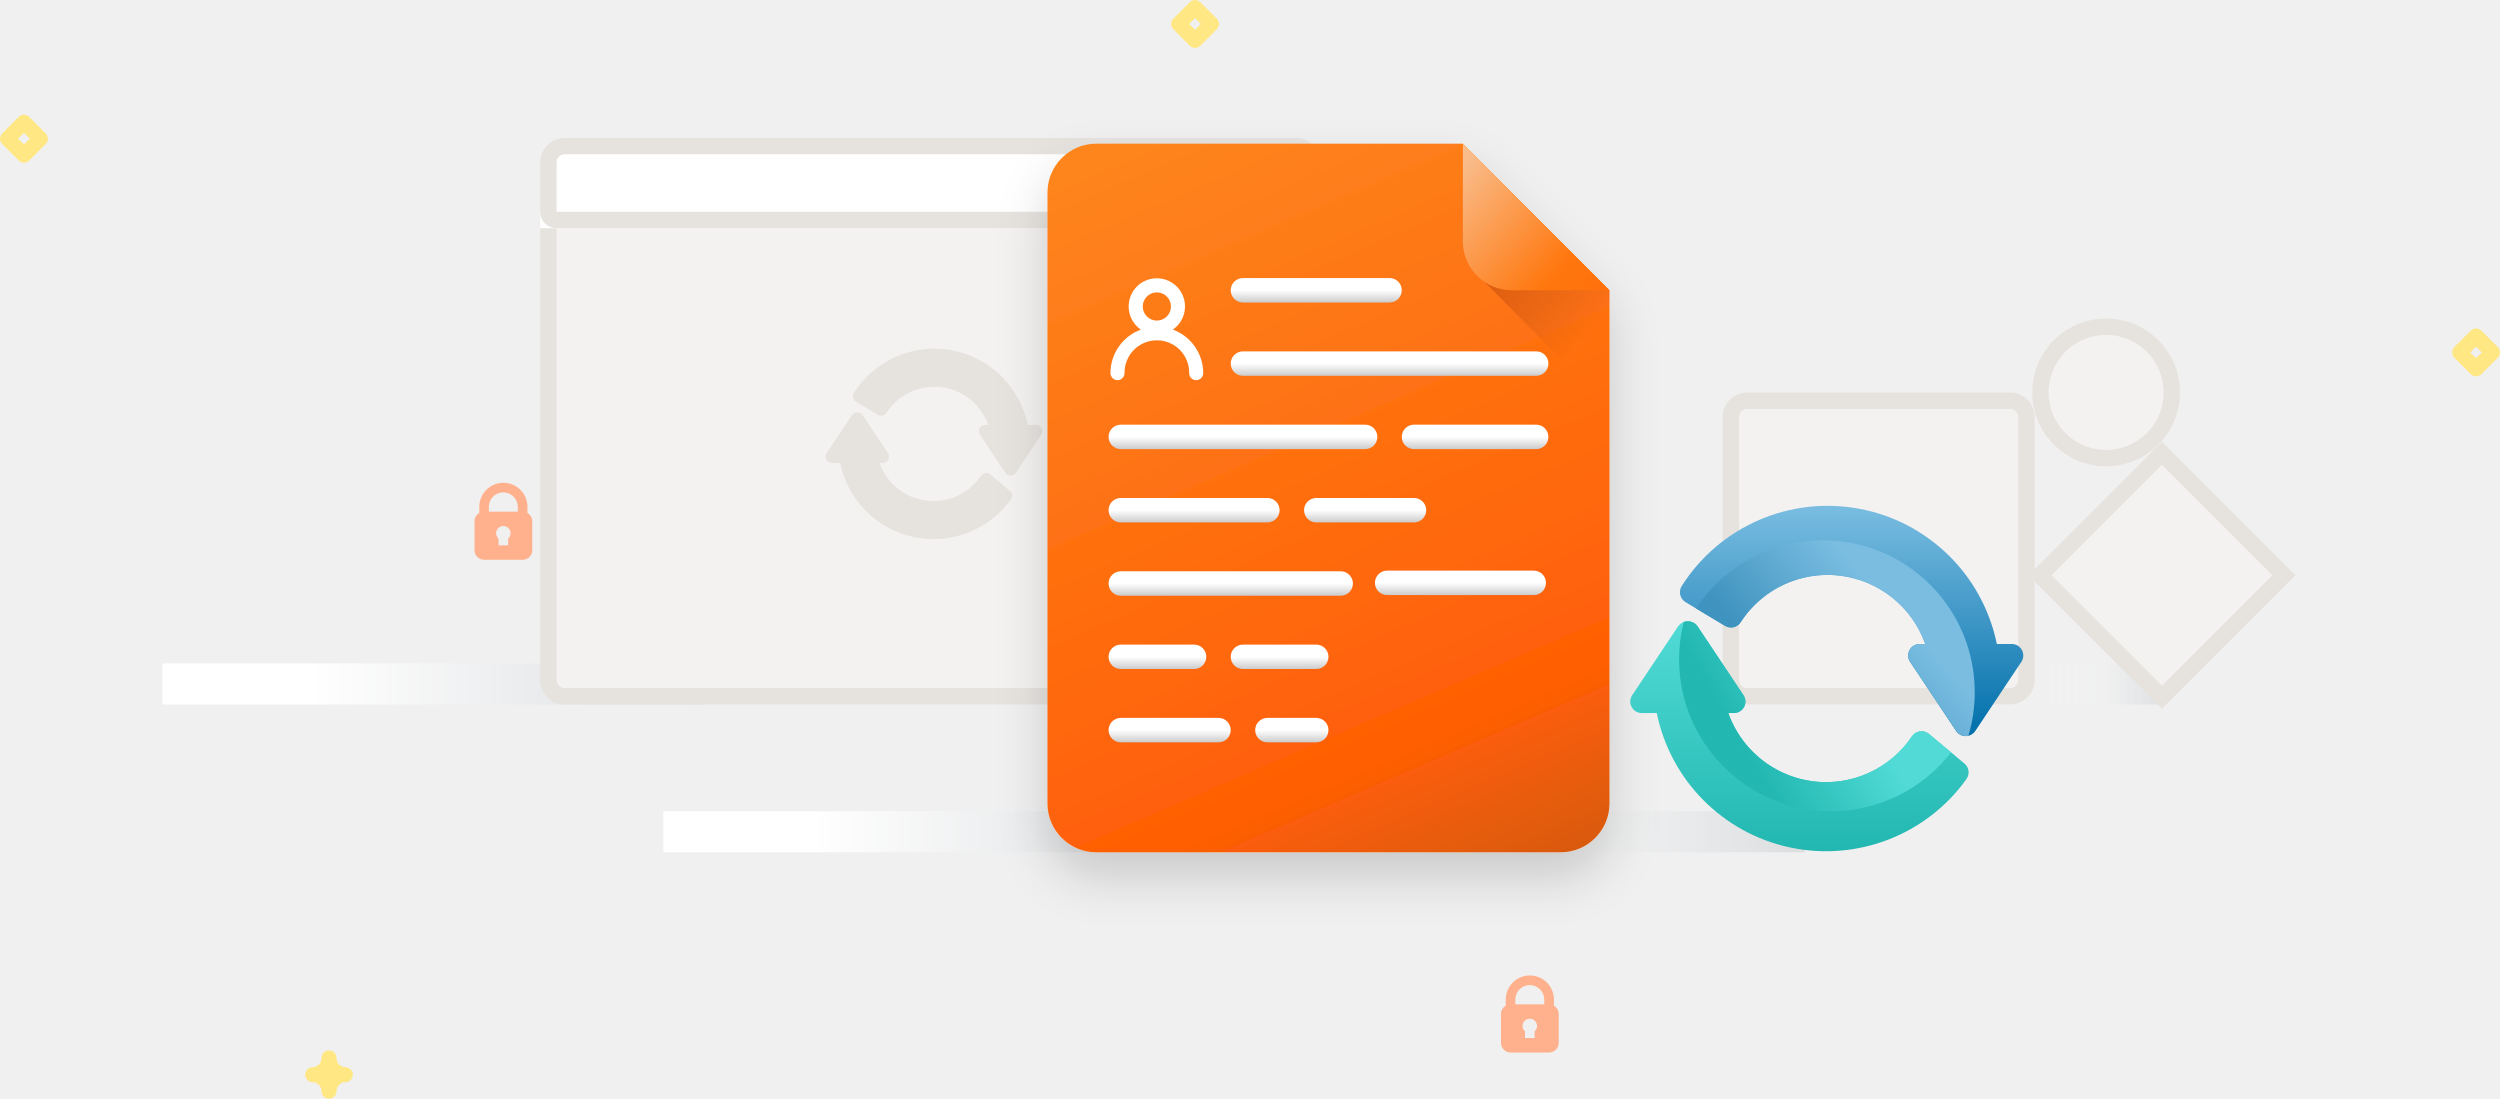
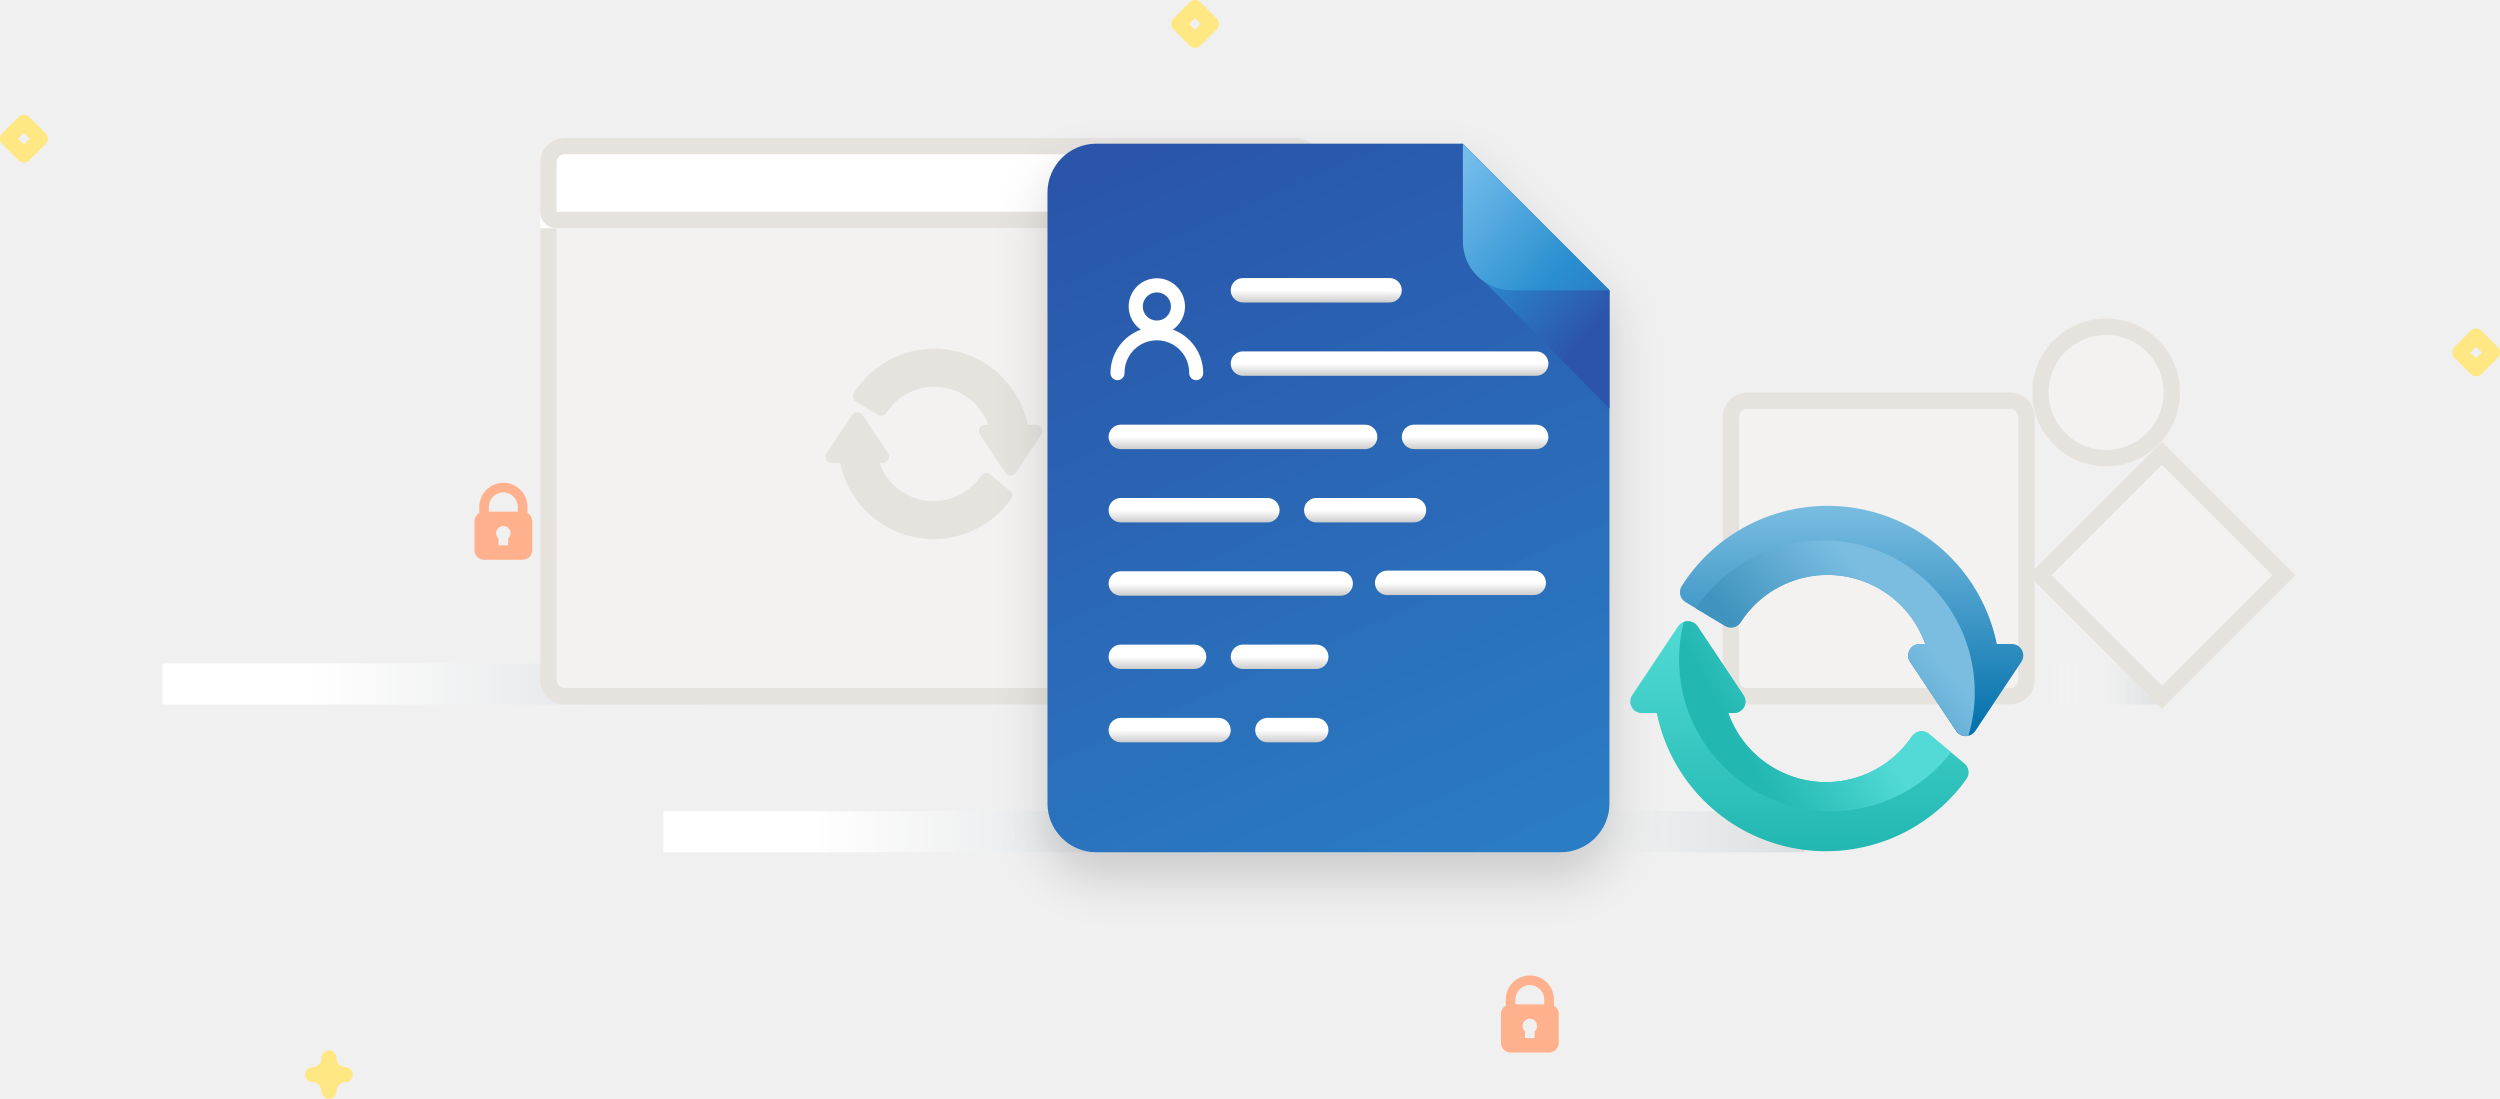
<svg xmlns="http://www.w3.org/2000/svg" xmlns:xlink="http://www.w3.org/1999/xlink" width="304.445" height="133.802" viewBox="0 0 304.445 133.802">
  <defs>
    <linearGradient id="linear-gradient" x1="0.274" y1="0.5" x2="1" y2="0.5" gradientUnits="objectBoundingBox">
      <stop offset="0" stop-color="#fff" />
      <stop offset="1" stop-color="#dbdddf" />
    </linearGradient>
    <linearGradient id="linear-gradient-2" x1="0.274" y1="0.5" x2="1" y2="0.5" gradientUnits="objectBoundingBox">
      <stop offset="0" stop-color="#fff" stop-opacity="0" />
      <stop offset="1" stop-color="#dbdddf" />
    </linearGradient>
    <linearGradient id="linear-gradient-5" y1="0.036" x2="0.567" y2="1.707" gradientUnits="objectBoundingBox">
-       <stop offset="0" stop-color="#fe851f" />
-       <stop offset="0.553" stop-color="#ff5e05" />
-       <stop offset="1" stop-color="#805029" />
+       <stop offset="0" stop-color="#2c54a9" />
+       <stop offset="1" stop-color="#2a8fd0" />
    </linearGradient>
    <filter id="Path_1950" x="118.559" y="11.496" width="86.44" height="104.294" filterUnits="userSpaceOnUse">
      <feOffset dy="3" input="SourceAlpha" />
      <feGaussianBlur stdDeviation="3" result="blur" />
      <feFlood flood-opacity="0.161" />
      <feComposite operator="in" in2="blur" />
      <feComposite in="SourceGraphic" />
    </filter>
    <linearGradient id="linear-gradient-6" x1="0.707" y1="0.813" x2="0.352" y2="0.283" gradientUnits="objectBoundingBox">
-       <stop offset="0" stop-color="#d35911" stop-opacity="0" />
-       <stop offset="1" stop-color="#d75a10" />
+       <stop offset="0" stop-color="#2c54a9" />
+       <stop offset="1" stop-color="#2a8fd0" />
    </linearGradient>
    <linearGradient id="linear-gradient-7" x1="-0.128" y1="0.28" x2="1.484" y2="1.743" gradientUnits="objectBoundingBox">
-       <stop offset="0" stop-color="#f9bc8a" />
-       <stop offset="0.445" stop-color="#ff770e" />
-       <stop offset="1" stop-color="#ff5c04" />
+       <stop offset="0" stop-color="#74bdeb" />
+       <stop offset="0.445" stop-color="#2a8fd0" />
+       <stop offset="1" stop-color="#2c54a9" />
    </linearGradient>
    <linearGradient id="linear-gradient-8" x1="0.5" y1="0.5" x2="0.5" y2="1" gradientUnits="objectBoundingBox">
      <stop offset="0" stop-color="#fff" />
      <stop offset="1" stop-color="#ccc" />
    </linearGradient>
    <linearGradient id="linear-gradient-20" x1="0.5" y1="1" x2="0.5" gradientUnits="objectBoundingBox">
      <stop offset="0" stop-color="#006faa" />
      <stop offset="1" stop-color="#7abde1" />
    </linearGradient>
    <linearGradient id="linear-gradient-21" x1="0.5" y1="1" x2="0.943" y2="0.719" gradientUnits="objectBoundingBox">
      <stop offset="0" stop-color="#3f93bf" />
      <stop offset="1" stop-color="#7abde1" />
    </linearGradient>
    <linearGradient id="linear-gradient-22" x1="0.5" y1="1" x2="0.5" gradientUnits="objectBoundingBox">
      <stop offset="0" stop-color="#22b7b1" />
      <stop offset="1" stop-color="#52dbd6" />
    </linearGradient>
    <linearGradient id="linear-gradient-23" x1="0.04" y1="0.182" x2="0.5" y2="0" xlink:href="#linear-gradient-22" />
  </defs>
  <g id="user-claim-update-illustration" transform="translate(-141.222 -98.21)">
    <path id="Path_95" d="M424.493,166.965a.914.914,0,0,1-.914-.914,1.1,1.1,0,0,0-1.1-1.1.915.915,0,0,1,0-1.829,1.1,1.1,0,0,0,1.1-1.1.915.915,0,1,1,1.829,0,1.1,1.1,0,0,0,1.1,1.1.915.915,0,0,1,0,1.829,1.1,1.1,0,0,0-1.1,1.1.914.914,0,0,1-.914.914Z" transform="translate(-243.207 65.047)" fill="#ffe783" />
    <path id="Path_96" d="M68.794,419.851a.915.915,0,0,1-.645-.267l-2-2a.914.914,0,0,1,0-1.291l2-2a.914.914,0,0,1,1.291,0l2,2a.914.914,0,0,1,0,1.291l-2,2.008A.915.915,0,0,1,68.794,419.851Zm-.711-2.917.711.711.711-.711-.711-.708Z" transform="translate(75.344 -301.841)" fill="#ffe783" />
    <path id="Path_98" d="M141.064,46.254a.914.914,0,0,1-.645-.267l-2-2.005a.914.914,0,0,1,0-1.291l2-2a.914.914,0,0,1,1.291,0l2,2a.914.914,0,0,1,0,1.291l-2,2a.909.909,0,0,1-.645.267Zm-.711-2.917.711.711.711-.711-.711-.711Z" transform="translate(301.688 97.79)" fill="#ffe783" />
    <path id="Path_98-2" data-name="Path_98" d="M141.064,46.254a.914.914,0,0,1-.645-.267l-2-2.005a.914.914,0,0,1,0-1.291l2-2a.914.914,0,0,1,1.291,0l2,2a.914.914,0,0,1,0,1.291l-2,2a.909.909,0,0,1-.645.267Zm-.711-2.917.711.711.711-.711-.711-.711Z" transform="translate(145.688 57.79)" fill="#ffe783" />
    <path id="padlock" d="M70.9,3.681V2.932a2.932,2.932,0,1,0-5.864,0v.749a1.169,1.169,0,0,0-.586,1.01V8.209a1.174,1.174,0,0,0,1.173,1.173h4.691a1.174,1.174,0,0,0,1.173-1.173V4.691a1.169,1.169,0,0,0-.586-1.01ZM67.963,1.173a1.761,1.761,0,0,1,1.759,1.759v.586H66.2V2.932a1.761,1.761,0,0,1,1.759-1.759Zm.586,5.635v.815H67.377V6.808a.88.88,0,1,1,1.173,0Z" transform="translate(259.555 217)" fill="#ffb18d" />
    <path id="padlock-2" data-name="padlock" d="M70.9,3.681V2.932a2.932,2.932,0,1,0-5.864,0v.749a1.169,1.169,0,0,0-.586,1.01V8.209a1.174,1.174,0,0,0,1.173,1.173h4.691a1.174,1.174,0,0,0,1.173-1.173V4.691a1.169,1.169,0,0,0-.586-1.01ZM67.963,1.173a1.761,1.761,0,0,1,1.759,1.759v.586H66.2V2.932a1.761,1.761,0,0,1,1.759-1.759Zm.586,5.635v.815H67.377V6.808a.88.88,0,1,1,1.173,0Z" transform="translate(134.555 157)" fill="#ffb18d" />
    <rect id="Rectangle_446" data-name="Rectangle 446" width="66" height="5" transform="translate(222 197)" fill="url(#linear-gradient)" />
    <rect id="Rectangle_447" data-name="Rectangle 447" width="66" height="5" transform="translate(295 197)" fill="url(#linear-gradient-2)" />
    <rect id="Rectangle_454" data-name="Rectangle 454" width="20" height="5" transform="translate(385 179)" fill="url(#linear-gradient-2)" />
    <g id="Group_1135" data-name="Group 1135" transform="translate(-56 -7)">
      <rect id="Rectangle_448" data-name="Rectangle 448" width="66" height="5" transform="translate(217 186)" fill="url(#linear-gradient)" />
      <g id="Path_2110" data-name="Path 2110" transform="translate(263 122)" fill="#f4f2f1">
        <path d="M 92 68 L 3 68 C 1.897 68 1 67.103 1 66 L 1 3 C 1 1.897 1.897 1 3 1 L 92 1 C 93.103 1 94 1.897 94 3 L 94 66 C 94 67.103 93.103 68 92 68 Z" stroke="none" />
        <path d="M 3 2 C 2.449 2 2 2.449 2 3 L 2 66 C 2 66.551 2.449 67 3 67 L 92 67 C 92.551 67 93 66.551 93 66 L 93 3 C 93 2.449 92.551 2 92 2 L 3 2 M 3 0 L 92 0 C 93.657 0 95 1.343 95 3 L 95 66 C 95 67.657 93.657 69 92 69 L 3 69 C 1.343 69 0 67.657 0 66 L 0 3 C 0 1.343 1.343 0 3 0 Z" stroke="none" fill="#e6e3df" />
      </g>
      <g id="Rectangle_376" data-name="Rectangle 376" transform="translate(263 122)" fill="#fff" stroke="#e6e3df" stroke-width="2">
        <path d="M3,0H92a3,3,0,0,1,3,3v8a0,0,0,0,1,0,0H0a0,0,0,0,1,0,0V3A3,3,0,0,1,3,0Z" stroke="none" />
        <path d="M3,1H92a2,2,0,0,1,2,2V9a1,1,0,0,1-1,1H2A1,1,0,0,1,1,9V3A2,2,0,0,1,3,1Z" fill="none" />
      </g>
      <circle id="Ellipse_110" data-name="Ellipse 110" cx="1.5" cy="1.5" r="1.5" transform="translate(350 126)" fill="#eaecee" />
      <circle id="Ellipse_111" data-name="Ellipse 111" cx="1.5" cy="1.5" r="1.5" transform="translate(346 126)" fill="#eaecee" />
      <circle id="Ellipse_112" data-name="Ellipse 112" cx="1.5" cy="1.5" r="1.5" transform="translate(342 126)" fill="#eaecee" />
      <g id="Rectangle_452" data-name="Rectangle 452" transform="translate(407 153)" fill="#f4f2f1" stroke="#e6e3df" stroke-width="2">
        <rect width="38" height="38" rx="3" stroke="none" />
        <rect x="1" y="1" width="36" height="36" rx="2" fill="none" />
      </g>
      <g id="Rectangle_453" data-name="Rectangle 453" transform="translate(444.237 175.264) rotate(-45)" fill="#f4f2f1" stroke="#e6e3df" stroke-width="2">
        <rect width="23" height="23" rx="1" stroke="none" />
        <rect x="1" y="1" width="21" height="21" fill="none" />
      </g>
      <g id="Ellipse_191" data-name="Ellipse 191" transform="translate(444.7 144)" fill="#f4f2f1" stroke="#e6e3df" stroke-width="2">
        <circle cx="9" cy="9" r="9" stroke="none" />
        <circle cx="9" cy="9" r="8" fill="none" />
      </g>
      <g id="Refresh_1_" transform="translate(297.754 116.669)">
        <g id="Group_1147" data-name="Group 1147" transform="translate(3.332 30.998)">
          <g id="Group_1146" data-name="Group 1146">
            <path id="Path_2172" data-name="Path 2172" d="M87.582,40.689a.773.773,0,0,0-.682-.409H85.894a11.605,11.605,0,0,0-21.171-3.893.773.773,0,0,0,.255,1.078l2.658,1.595a.773.773,0,0,0,1.047-.242A6.96,6.96,0,0,1,81.088,40.28h-.376a.773.773,0,0,0-.644,1.2l3.094,4.641a.773.773,0,0,0,1.287,0l3.094-4.641A.774.774,0,0,0,87.582,40.689Z" transform="translate(-64.602 -30.998)" fill="#e6e3df" />
          </g>
        </g>
        <g id="Group_1149" data-name="Group 1149" transform="translate(0.001 38.755)">
          <g id="Group_1148" data-name="Group 1148" transform="translate(0)">
            <path id="Path_2173" data-name="Path 2173" d="M22.451,190.972l-2.389-1.991a.774.774,0,0,0-1.137.162,6.96,6.96,0,0,1-12.34-1.562h.376a.774.774,0,0,0,.644-1.2l-3.094-4.641a.8.8,0,0,0-1.287,0L.131,186.379a.774.774,0,0,0,.644,1.2H1.78a11.605,11.605,0,0,0,20.8,4.436.774.774,0,0,0-.133-1.045Z" transform="translate(-0.001 -181.415)" fill="#e6e3df" />
          </g>
        </g>
      </g>
    </g>
    <g id="history" transform="translate(228.781 91.706)">
      <g transform="matrix(1, 0, 0, 1, -87.56, 6.5)" filter="url(#Path_1950)">
        <path id="Path_1950-2" data-name="Path 1950" d="M102.489,110.294H45.951A5.951,5.951,0,0,1,40,104.343V29.951A5.951,5.951,0,0,1,45.951,24H90.586L108.44,41.854v62.489A5.951,5.951,0,0,1,102.489,110.294Z" transform="translate(87.56 -6.5)" fill="url(#linear-gradient-5)" />
      </g>
      <g id="Group_1063" data-name="Group 1063" transform="translate(47.439 24)">
        <path id="Path_2148" data-name="Path 2148" d="M336.312,2.762a6.064,6.064,0,0,0-2.812-1.63l.967,13.67,16.921,17.154V17.566a7.667,7.667,0,0,1-1.785-1.243Z" transform="translate(-290.385 0.295)" fill="url(#linear-gradient-6)" />
        <path id="Path_1951" data-name="Path 1951" d="M329.854,41.854h-11.9A5.951,5.951,0,0,1,312,35.9V24Z" transform="translate(-268.853 -24)" fill="url(#linear-gradient-7)" />
        <path id="Path_1952" data-name="Path 1952" d="M197.2,162.976H161.488a1.488,1.488,0,1,1,0-2.976H197.2a1.488,1.488,0,1,1,0,2.976Z" transform="translate(-145.122 -134.707)" fill="url(#linear-gradient-8)" />
        <path id="Path_1953" data-name="Path 1953" d="M111.244,210.976H81.488a1.488,1.488,0,0,1,0-2.976h29.757a1.488,1.488,0,0,1,0,2.976Z" transform="translate(-80 -173.78)" fill="url(#linear-gradient-8)" />
        <path id="Path_1954" data-name="Path 1954" d="M221.39,258.976h-11.9a1.488,1.488,0,0,1,0-2.976h11.9a1.488,1.488,0,0,1,0,2.976Z" transform="translate(-184.195 -212.853)" fill="url(#linear-gradient-8)" />
        <path id="Path_1955" data-name="Path 1955" d="M108.269,306.976H81.488a1.488,1.488,0,0,1,0-2.976h26.781a1.488,1.488,0,0,1,0,2.976Z" transform="translate(-80 -251.926)" fill="url(#linear-gradient-8)" />
        <path id="Path_1957" data-name="Path 1957" d="M288.366,210.976H273.488a1.488,1.488,0,0,1,0-2.976h14.878a1.488,1.488,0,0,1,0,2.976Z" transform="translate(-236.292 -173.78)" fill="url(#linear-gradient-8)" />
        <path id="Path_1958" data-name="Path 1958" d="M99.342,258.976H81.488a1.488,1.488,0,0,1,0-2.976H99.342a1.488,1.488,0,0,1,0,2.976Z" transform="translate(-80 -212.853)" fill="url(#linear-gradient-8)" />
        <path id="Path_2026" data-name="Path 2026" d="M99.342,258.976H81.488a1.488,1.488,0,0,1,0-2.976H99.342a1.488,1.488,0,0,1,0,2.976Z" transform="translate(-47.562 -204.006)" fill="url(#linear-gradient-8)" />
        <path id="Path_1959" data-name="Path 1959" d="M183.439,402.976h-5.951a1.488,1.488,0,0,1,0-2.976h5.951a1.488,1.488,0,0,1,0,2.976Z" transform="translate(-158.146 -330.072)" fill="url(#linear-gradient-8)" />
        <path id="Path_1960" data-name="Path 1960" d="M93.39,402.976h-11.9a1.488,1.488,0,0,1,0-2.976h11.9a1.488,1.488,0,0,1,0,2.976Z" transform="translate(-80 -330.072)" fill="url(#linear-gradient-8)" />
        <path id="Path_1961" data-name="Path 1961" d="M90.415,354.976H81.488a1.488,1.488,0,1,1,0-2.976h8.927a1.488,1.488,0,1,1,0,2.976Z" transform="translate(-80 -290.999)" fill="url(#linear-gradient-8)" />
        <path id="Path_1962" data-name="Path 1962" d="M99.342,114.976H81.488a1.488,1.488,0,1,1,0-2.976H99.342a1.488,1.488,0,1,1,0,2.976Z" transform="translate(-65.123 -95.634)" fill="url(#linear-gradient-8)" />
        <path id="Path_1963" data-name="Path 1963" d="M170.415,354.976h-8.927a1.488,1.488,0,1,1,0-2.976h8.927a1.488,1.488,0,1,1,0,2.976Z" transform="translate(-145.122 -290.999)" fill="url(#linear-gradient-8)" />
      </g>
      <path id="claim_outline" data-name="claim outline" d="M13.089,14.072a3.939,3.939,0,1,0-7.877,0,.856.856,0,0,1-1.712,0,5.644,5.644,0,0,1,3.7-5.3,3.429,3.429,0,1,1,3.894,0,5.64,5.64,0,0,1,3.7,5.3.856.856,0,0,1-1.712,0ZM7.433,5.953A1.717,1.717,0,1,0,9.152,4.238,1.72,1.72,0,0,0,7.433,5.953Z" transform="translate(44.171 37.872)" fill="#fff" />
      <g id="Refresh_1_2" data-name="Refresh_1_" transform="translate(110.973 37.104)">
        <g id="Group_1147-2" data-name="Group 1147" transform="translate(6.04 30.998)">
          <g id="Group_1146-2" data-name="Group 1146">
            <path id="Path_2172-2" data-name="Path 2172" d="M106.257,48.565a1.4,1.4,0,0,0-1.237-.741H103.2a21.036,21.036,0,0,0-38.376-7.056,1.4,1.4,0,0,0,.461,1.954L70.1,45.612a1.4,1.4,0,0,0,1.9-.438,12.616,12.616,0,0,1,22.488,2.65H93.8A1.4,1.4,0,0,0,92.637,50l5.609,8.413a1.4,1.4,0,0,0,2.333,0L106.187,50A1.4,1.4,0,0,0,106.257,48.565Z" transform="translate(-64.602 -30.998)" fill="url(#linear-gradient-20)" />
          </g>
          <path id="Intersection_10" data-name="Intersection 10" d="M-10107.056-8893.39l-5.61-8.412a1.4,1.4,0,0,1-.068-1.44,1.4,1.4,0,0,1,1.234-.74h.683a12.668,12.668,0,0,0-11.9-8.412,12.587,12.587,0,0,0-10.588,5.762,1.4,1.4,0,0,1-1.9.438l-3.528-2.119a18.486,18.486,0,0,1,15.44-8.3,18.5,18.5,0,0,1,18.5,18.5,18.49,18.49,0,0,1-.774,5.313,1.421,1.421,0,0,1-.323.038A1.4,1.4,0,0,1-10107.056-8893.39Z" transform="translate(10140.701 8920.809)" fill="url(#linear-gradient-21)" />
        </g>
        <g id="Group_1149-2" data-name="Group 1149" transform="translate(0.001 45.058)">
          <g id="Group_1148-2" data-name="Group 1148" transform="translate(0)">
            <path id="Path_2173-2" data-name="Path 2173" d="M40.7,198.74l-4.33-3.608a1.4,1.4,0,0,0-2.061.293,12.616,12.616,0,0,1-22.367-2.832h.682a1.4,1.4,0,0,0,1.167-2.18L8.178,182a1.455,1.455,0,0,0-2.333,0L.236,190.413a1.4,1.4,0,0,0,1.167,2.18H3.227a21.036,21.036,0,0,0,37.71,8.042,1.4,1.4,0,0,0-.241-1.9Z" transform="translate(-0.001 -181.415)" fill="url(#linear-gradient-22)" />
            <path id="Intersection_9" data-name="Intersection 9" d="M-10129.811-8917.368a18.54,18.54,0,0,1,.564-4.55,1.45,1.45,0,0,1,1.667.5l5.608,8.412a1.4,1.4,0,0,1,.071,1.439,1.4,1.4,0,0,1-1.236.74h-.684a12.672,12.672,0,0,0,11.9,8.415,12.627,12.627,0,0,0,10.47-5.581,1.4,1.4,0,0,1,2.061-.295l2.7,2.251a18.471,18.471,0,0,1-14.621,7.163A18.5,18.5,0,0,1-10129.811-8917.368Z" transform="translate(10135.755 8922)" fill="url(#linear-gradient-23)" />
          </g>
        </g>
      </g>
    </g>
  </g>
</svg>
